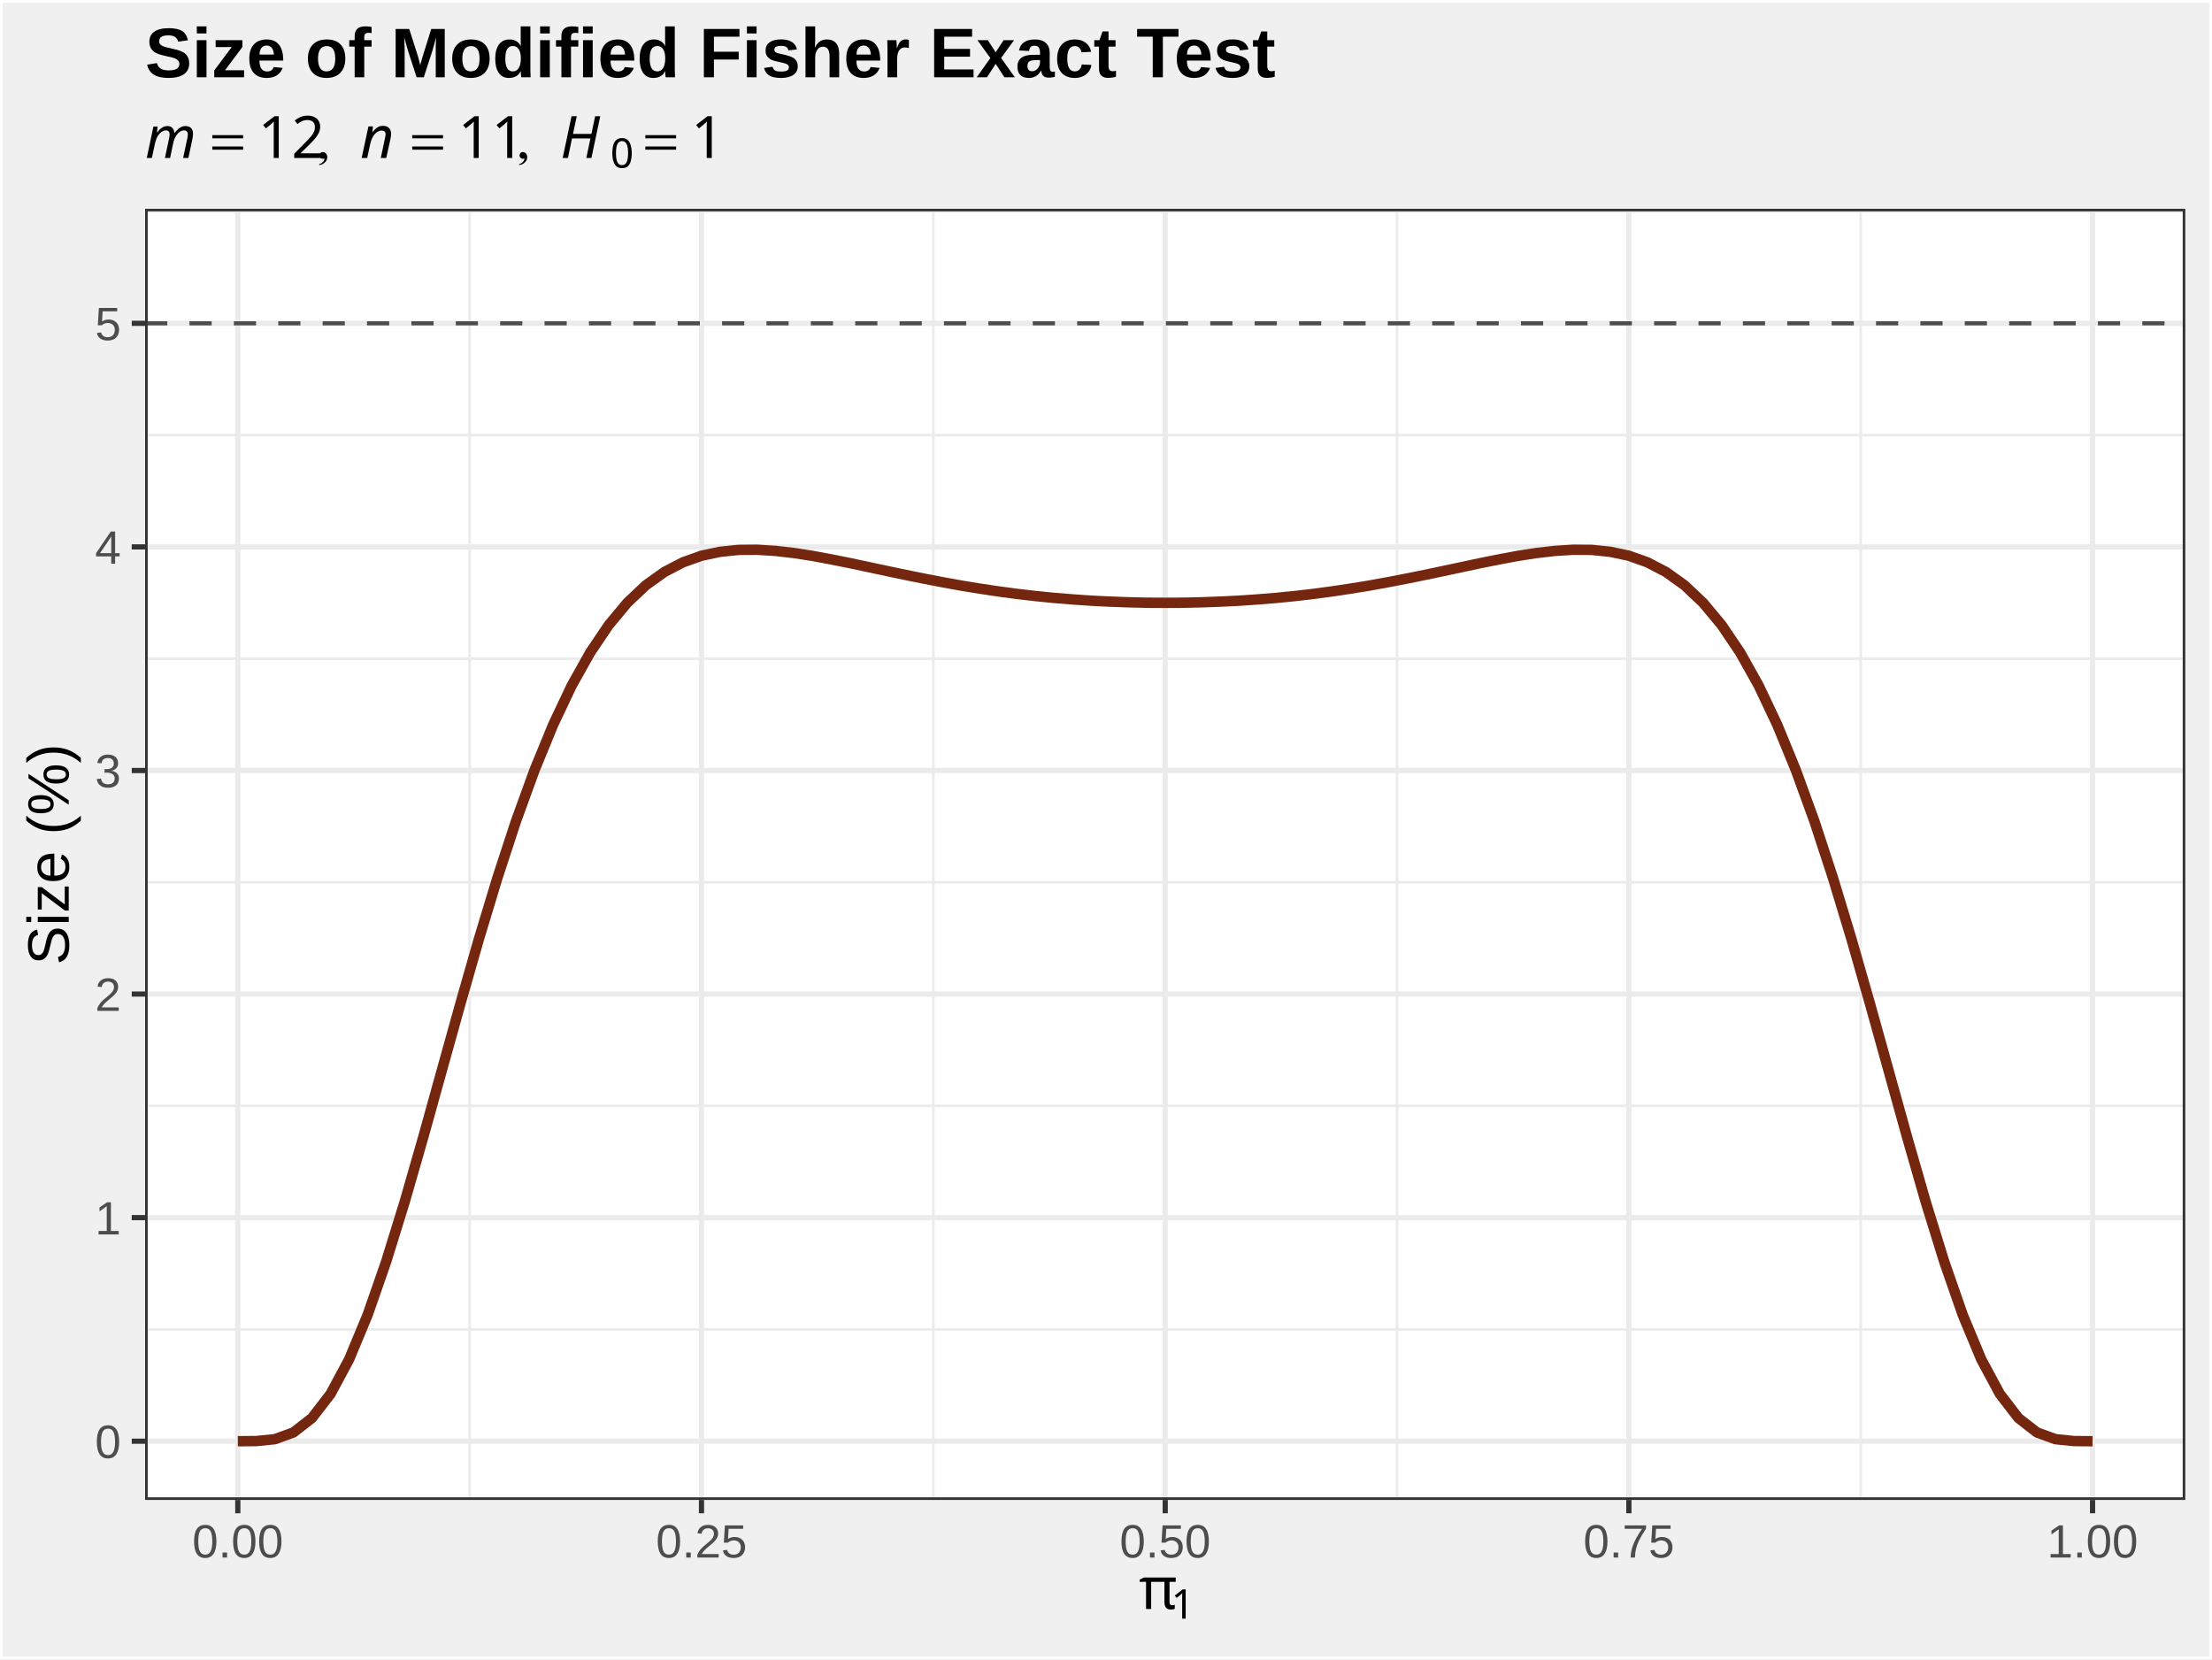
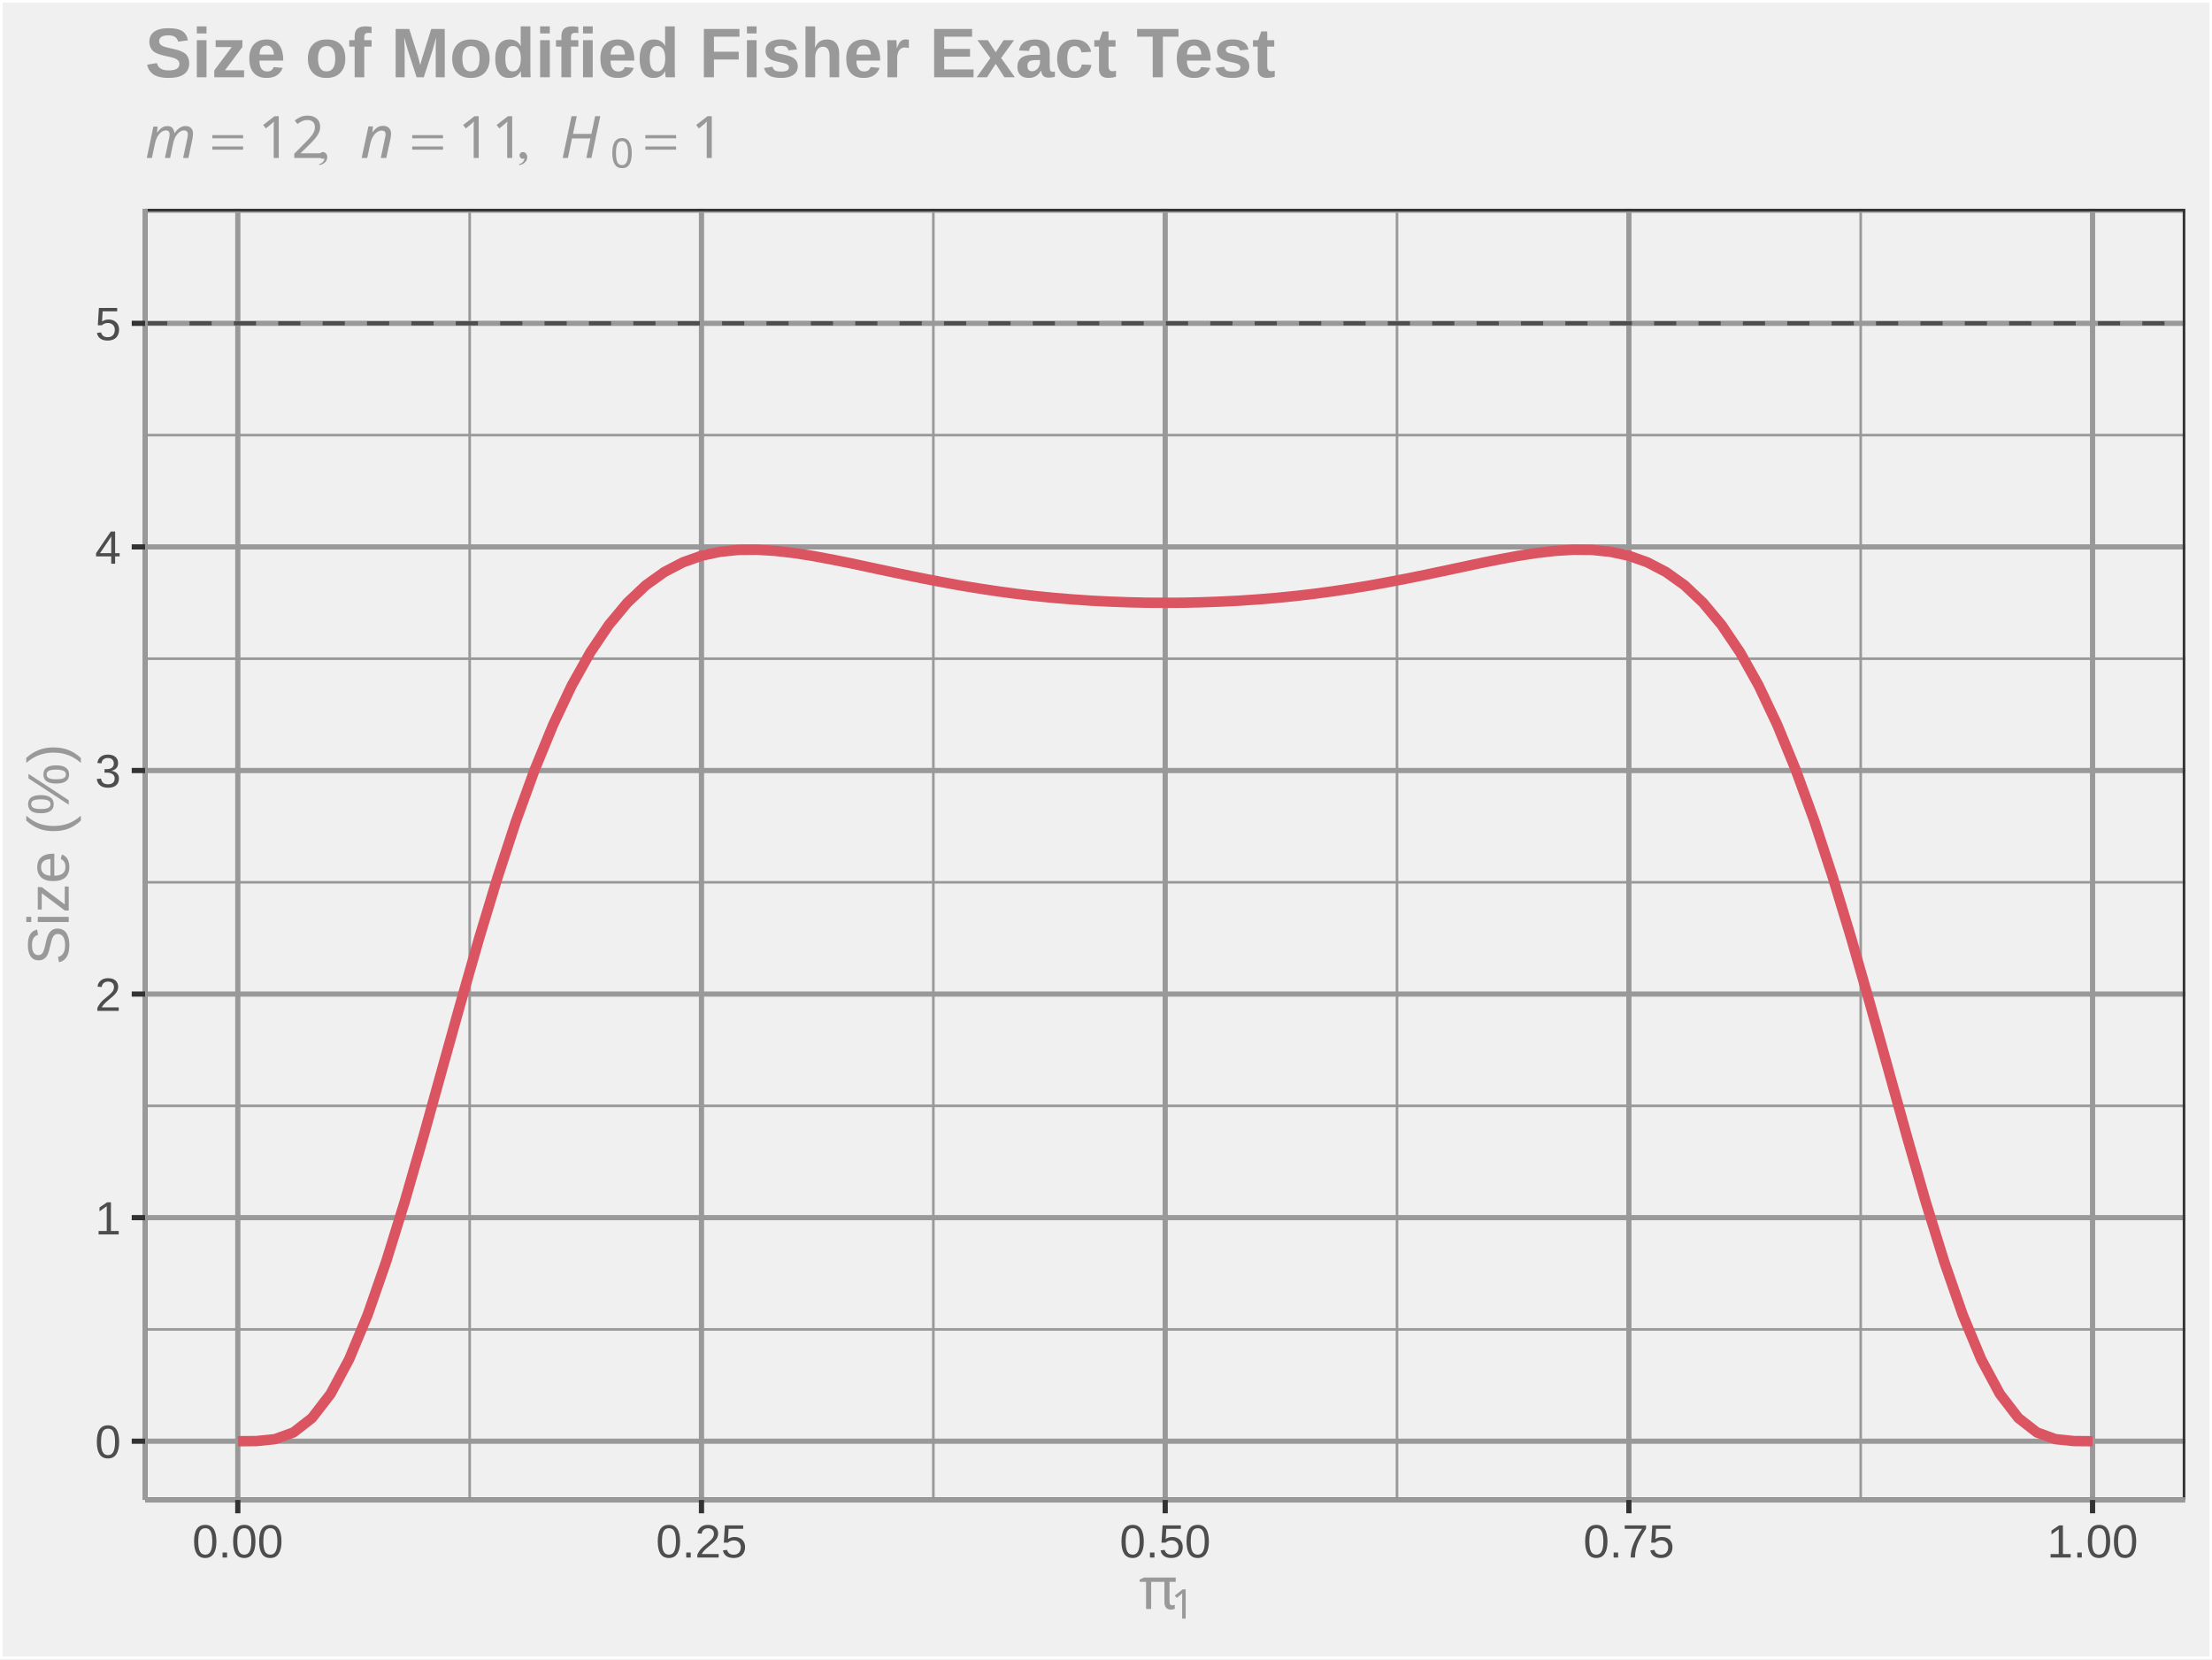
<svg xmlns="http://www.w3.org/2000/svg" class="svglite" width="453.54pt" height="340.16pt" viewBox="0 0 453.54 340.16">
  <defs>
    <style type="text/css">
    .svglite line, .svglite polyline, .svglite polygon, .svglite path, .svglite rect, .svglite circle {
      fill: none;
      stroke: #000000;
      stroke-linecap: round;
      stroke-linejoin: round;
      stroke-miterlimit: 10.00;
    }
    .svglite text {
      white-space: pre;
    }
  </style>
  </defs>
  <rect width="100%" height="100%" style="stroke: none; fill: none;" />
  <defs>
    <clipPath id="cpMC4wMHw0NTMuNTR8MC4wMHwzNDAuMTY=">
      <rect x="0.00" y="0.00" width="453.54" height="340.16" />
    </clipPath>
  </defs>
  <g clip-path="url(#cpMC4wMHw0NTMuNTR8MC4wMHwzNDAuMTY=)">
    <rect x="0" y="0" width="453.54" height="340.16" style="stroke-width: 1.07; stroke: #FFFFFF;" />
  </g>
  <defs>
    <clipPath id="cpMjkuNzV8NDQ4LjA2fDQyLjgwfDMwNy41Mg==">
      <rect x="29.75" y="42.80" width="418.32" height="264.72" />
    </clipPath>
  </defs>
  <g clip-path="url(#cpMjkuNzV8NDQ4LjA2fDQyLjgwfDMwNy41Mg==)">
-     <rect x="29.75" y="42.80" width="418.32" height="264.72" style="stroke-width: 1.07; stroke: none; fill: #FFFFFF;" />
-     <polyline points="29.75,272.56 448.06,272.56 " style="stroke-width: 0.53; stroke: #EBEBEB; stroke-linecap: butt;" />
-     <polyline points="29.75,226.72 448.06,226.72 " style="stroke-width: 0.53; stroke: #EBEBEB; stroke-linecap: butt;" />
-     <polyline points="29.75,180.89 448.06,180.89 " style="stroke-width: 0.53; stroke: #EBEBEB; stroke-linecap: butt;" />
-     <polyline points="29.75,135.05 448.06,135.05 " style="stroke-width: 0.53; stroke: #EBEBEB; stroke-linecap: butt;" />
-     <polyline points="29.75,89.21 448.06,89.21 " style="stroke-width: 0.53; stroke: #EBEBEB; stroke-linecap: butt;" />
-     <polyline points="29.75,43.37 448.06,43.37 " style="stroke-width: 0.53; stroke: #EBEBEB; stroke-linecap: butt;" />
-     <polyline points="96.30,307.52 96.30,42.80 " style="stroke-width: 0.53; stroke: #EBEBEB; stroke-linecap: butt;" />
-     <polyline points="191.37,307.52 191.37,42.80 " style="stroke-width: 0.53; stroke: #EBEBEB; stroke-linecap: butt;" />
-     <polyline points="286.44,307.52 286.44,42.80 " style="stroke-width: 0.53; stroke: #EBEBEB; stroke-linecap: butt;" />
-     <polyline points="381.51,307.52 381.51,42.80 " style="stroke-width: 0.53; stroke: #EBEBEB; stroke-linecap: butt;" />
-     <polyline points="29.75,295.48 448.06,295.48 " style="stroke-width: 1.07; stroke: #EBEBEB; stroke-linecap: butt;" />
-     <polyline points="29.75,249.64 448.06,249.64 " style="stroke-width: 1.07; stroke: #EBEBEB; stroke-linecap: butt;" />
-     <polyline points="29.75,203.80 448.06,203.80 " style="stroke-width: 1.07; stroke: #EBEBEB; stroke-linecap: butt;" />
-     <polyline points="29.75,157.97 448.06,157.97 " style="stroke-width: 1.07; stroke: #EBEBEB; stroke-linecap: butt;" />
-     <polyline points="29.75,112.13 448.06,112.13 " style="stroke-width: 1.07; stroke: #EBEBEB; stroke-linecap: butt;" />
-     <polyline points="29.75,66.29 448.06,66.29 " style="stroke-width: 1.07; stroke: #EBEBEB; stroke-linecap: butt;" />
-     <polyline points="48.76,307.52 48.76,42.80 " style="stroke-width: 1.07; stroke: #EBEBEB; stroke-linecap: butt;" />
-     <polyline points="143.83,307.52 143.83,42.80 " style="stroke-width: 1.07; stroke: #EBEBEB; stroke-linecap: butt;" />
-     <polyline points="238.91,307.52 238.91,42.80 " style="stroke-width: 1.07; stroke: #EBEBEB; stroke-linecap: butt;" />
-     <polyline points="333.98,307.52 333.98,42.80 " style="stroke-width: 1.07; stroke: #EBEBEB; stroke-linecap: butt;" />
-     <polyline points="429.05,307.52 429.05,42.80 " style="stroke-width: 1.07; stroke: #EBEBEB; stroke-linecap: butt;" />
-     <polyline points="48.76,295.48 52.56,295.45 56.37,295.06 60.17,293.68 63.97,290.72 67.78,285.78 71.58,278.70 75.38,269.57 79.18,258.65 82.99,246.34 86.79,233.12 90.59,219.45 94.40,205.78 98.20,192.50 102.00,179.94 105.80,168.34 109.61,157.86 113.41,148.60 117.21,140.57 121.02,133.77 124.82,128.14 128.62,123.58 132.42,119.99 136.23,117.27 140.03,115.29 143.83,113.94 147.64,113.13 151.44,112.74 155.24,112.71 159.04,112.95 162.85,113.39 166.65,113.98 170.45,114.69 174.26,115.45 178.06,116.26 181.86,117.07 185.66,117.87 189.47,118.64 193.27,119.37 197.07,120.06 200.88,120.68 204.68,121.25 208.48,121.76 212.29,122.20 216.09,122.58 219.89,122.89 223.69,123.15 227.50,123.34 231.30,123.48 235.10,123.57 238.91,123.59 242.71,123.57 246.51,123.48 250.31,123.34 254.12,123.15 257.92,122.89 261.72,122.58 265.53,122.20 269.33,121.76 273.13,121.25 276.93,120.68 280.74,120.06 284.54,119.37 288.34,118.64 292.15,117.87 295.95,117.07 299.75,116.26 303.55,115.45 307.36,114.69 311.16,113.98 314.96,113.39 318.77,112.95 322.57,112.71 326.37,112.74 330.17,113.13 333.98,113.94 337.78,115.29 341.58,117.27 345.39,119.99 349.19,123.58 352.99,128.14 356.79,133.77 360.60,140.57 364.40,148.60 368.20,157.86 372.01,168.34 375.81,179.94 379.61,192.50 383.41,205.78 387.22,219.45 391.02,233.12 394.82,246.34 398.63,258.65 402.43,269.57 406.23,278.70 410.04,285.78 413.84,290.72 417.64,293.68 421.44,295.06 425.25,295.45 429.05,295.48 " style="stroke-width: 2.13; stroke: #75260E; stroke-linecap: butt;" />
+     <rect x="29.75" y="42.80" width="418.32" height="264.72" style="stroke-width: 1.07; stroke: none;" />
+     <polyline points="29.75,272.56 448.06,272.56 " style="stroke-width: 0.53; stroke: #999999; stroke-linecap: butt;" />
+     <polyline points="29.75,226.72 448.06,226.72 " style="stroke-width: 0.53; stroke: #999999; stroke-linecap: butt;" />
+     <polyline points="29.75,180.89 448.06,180.89 " style="stroke-width: 0.53; stroke: #999999; stroke-linecap: butt;" />
+     <polyline points="29.75,135.05 448.06,135.05 " style="stroke-width: 0.53; stroke: #999999; stroke-linecap: butt;" />
+     <polyline points="29.75,89.21 448.06,89.21 " style="stroke-width: 0.53; stroke: #999999; stroke-linecap: butt;" />
+     <polyline points="29.75,43.37 448.06,43.37 " style="stroke-width: 0.53; stroke: #999999; stroke-linecap: butt;" />
+     <polyline points="96.30,307.52 96.30,42.80 " style="stroke-width: 0.53; stroke: #999999; stroke-linecap: butt;" />
+     <polyline points="191.37,307.52 191.37,42.80 " style="stroke-width: 0.53; stroke: #999999; stroke-linecap: butt;" />
+     <polyline points="286.44,307.52 286.44,42.80 " style="stroke-width: 0.53; stroke: #999999; stroke-linecap: butt;" />
+     <polyline points="381.51,307.52 381.51,42.80 " style="stroke-width: 0.53; stroke: #999999; stroke-linecap: butt;" />
+     <polyline points="29.75,295.48 448.06,295.48 " style="stroke-width: 1.07; stroke: #999999; stroke-linecap: butt;" />
+     <polyline points="29.75,249.64 448.06,249.64 " style="stroke-width: 1.07; stroke: #999999; stroke-linecap: butt;" />
+     <polyline points="29.75,203.80 448.06,203.80 " style="stroke-width: 1.07; stroke: #999999; stroke-linecap: butt;" />
+     <polyline points="29.75,157.97 448.06,157.97 " style="stroke-width: 1.07; stroke: #999999; stroke-linecap: butt;" />
+     <polyline points="29.75,112.13 448.06,112.13 " style="stroke-width: 1.07; stroke: #999999; stroke-linecap: butt;" />
+     <polyline points="29.75,66.29 448.06,66.29 " style="stroke-width: 1.07; stroke: #999999; stroke-linecap: butt;" />
+     <polyline points="48.76,307.52 48.76,42.80 " style="stroke-width: 1.07; stroke: #999999; stroke-linecap: butt;" />
+     <polyline points="143.83,307.52 143.83,42.80 " style="stroke-width: 1.07; stroke: #999999; stroke-linecap: butt;" />
+     <polyline points="238.91,307.52 238.91,42.80 " style="stroke-width: 1.07; stroke: #999999; stroke-linecap: butt;" />
+     <polyline points="333.98,307.52 333.98,42.80 " style="stroke-width: 1.07; stroke: #999999; stroke-linecap: butt;" />
+     <polyline points="429.05,307.52 429.05,42.80 " style="stroke-width: 1.07; stroke: #999999; stroke-linecap: butt;" />
+     <polyline points="48.76,295.48 52.56,295.45 56.37,295.06 60.17,293.68 63.97,290.72 67.78,285.78 71.58,278.70 75.38,269.57 79.18,258.65 82.99,246.34 86.79,233.12 90.59,219.45 94.40,205.78 98.20,192.50 102.00,179.94 105.80,168.34 109.61,157.86 113.41,148.60 117.21,140.57 121.02,133.77 124.82,128.14 128.62,123.58 132.42,119.99 136.23,117.27 140.03,115.29 143.83,113.94 147.64,113.13 151.44,112.74 155.24,112.71 159.04,112.95 162.85,113.39 166.65,113.98 170.45,114.69 174.26,115.45 178.06,116.26 181.86,117.07 185.66,117.87 189.47,118.64 193.27,119.37 197.07,120.06 200.88,120.68 204.68,121.25 208.48,121.76 212.29,122.20 216.09,122.58 219.89,122.89 223.69,123.15 227.50,123.34 231.30,123.48 235.10,123.57 238.91,123.59 242.71,123.57 246.51,123.48 250.31,123.34 254.12,123.15 257.92,122.89 261.72,122.58 265.53,122.20 269.33,121.76 273.13,121.25 276.93,120.68 280.74,120.06 284.54,119.37 288.34,118.64 292.15,117.87 295.95,117.07 299.75,116.26 303.55,115.45 307.36,114.69 311.16,113.98 314.96,113.39 318.77,112.95 322.57,112.71 326.37,112.74 330.17,113.13 333.98,113.94 337.78,115.29 341.58,117.27 345.39,119.99 349.19,123.58 352.99,128.14 356.79,133.77 360.60,140.57 364.40,148.60 368.20,157.86 372.01,168.34 375.81,179.94 379.61,192.50 383.41,205.78 387.22,219.45 391.02,233.12 394.82,246.34 398.63,258.65 402.43,269.57 406.23,278.70 410.04,285.78 413.84,290.72 417.64,293.68 421.44,295.06 425.25,295.45 429.05,295.48 " style="stroke-width: 2.13; stroke: #DB5461; stroke-linecap: butt;" />
    <line x1="29.75" y1="66.29" x2="448.06" y2="66.29" style="stroke-width: 0.85; stroke: #4D4D4D; stroke-dasharray: 4.55,4.55; stroke-linecap: butt;" />
    <rect x="29.75" y="42.80" width="418.32" height="264.72" style="stroke-width: 1.07; stroke: #333333;" />
  </g>
  <g clip-path="url(#cpMC4wMHw0NTMuNTR8MC4wMHwzNDAuMTY=)">
+     <polyline points="29.75,307.52 29.75,42.80 " style="stroke-width: 1.07; stroke: #999999; stroke-linecap: butt;" />
    <text x="24.82" y="298.92" text-anchor="end" style="font-size: 9.60px;fill: #4D4D4D; font-family: &quot;Arial&quot;;" textLength="5.34px" lengthAdjust="spacingAndGlyphs">0</text>
    <text x="24.82" y="253.09" text-anchor="end" style="font-size: 9.60px;fill: #4D4D4D; font-family: &quot;Arial&quot;;" textLength="5.34px" lengthAdjust="spacingAndGlyphs">1</text>
    <text x="24.82" y="207.25" text-anchor="end" style="font-size: 9.60px;fill: #4D4D4D; font-family: &quot;Arial&quot;;" textLength="5.34px" lengthAdjust="spacingAndGlyphs">2</text>
    <text x="24.82" y="161.41" text-anchor="end" style="font-size: 9.60px;fill: #4D4D4D; font-family: &quot;Arial&quot;;" textLength="5.34px" lengthAdjust="spacingAndGlyphs">3</text>
    <text x="24.82" y="115.57" text-anchor="end" style="font-size: 9.60px;fill: #4D4D4D; font-family: &quot;Arial&quot;;" textLength="5.34px" lengthAdjust="spacingAndGlyphs">4</text>
    <text x="24.82" y="69.73" text-anchor="end" style="font-size: 9.60px;fill: #4D4D4D; font-family: &quot;Arial&quot;;" textLength="5.34px" lengthAdjust="spacingAndGlyphs">5</text>
    <polyline points="27.01,295.48 29.75,295.48 " style="stroke-width: 1.07; stroke: #333333; stroke-linecap: butt;" />
    <polyline points="27.01,249.64 29.75,249.64 " style="stroke-width: 1.07; stroke: #333333; stroke-linecap: butt;" />
    <polyline points="27.01,203.80 29.75,203.80 " style="stroke-width: 1.07; stroke: #333333; stroke-linecap: butt;" />
    <polyline points="27.01,157.97 29.75,157.97 " style="stroke-width: 1.07; stroke: #333333; stroke-linecap: butt;" />
    <polyline points="27.01,112.13 29.75,112.13 " style="stroke-width: 1.07; stroke: #333333; stroke-linecap: butt;" />
    <polyline points="27.01,66.29 29.75,66.29 " style="stroke-width: 1.07; stroke: #333333; stroke-linecap: butt;" />
+     <polyline points="29.75,307.52 448.06,307.52 " style="stroke-width: 1.07; stroke: #999999; stroke-linecap: butt;" />
    <polyline points="48.76,310.26 48.76,307.52 " style="stroke-width: 1.07; stroke: #333333; stroke-linecap: butt;" />
    <polyline points="143.83,310.26 143.83,307.52 " style="stroke-width: 1.07; stroke: #333333; stroke-linecap: butt;" />
    <polyline points="238.91,310.26 238.91,307.52 " style="stroke-width: 1.07; stroke: #333333; stroke-linecap: butt;" />
    <polyline points="333.98,310.26 333.98,307.52 " style="stroke-width: 1.07; stroke: #333333; stroke-linecap: butt;" />
    <polyline points="429.05,310.26 429.05,307.52 " style="stroke-width: 1.07; stroke: #333333; stroke-linecap: butt;" />
    <text x="48.76" y="319.33" text-anchor="middle" style="font-size: 9.60px;fill: #4D4D4D; font-family: &quot;Arial&quot;;" textLength="18.67px" lengthAdjust="spacingAndGlyphs">0.00</text>
    <text x="143.83" y="319.33" text-anchor="middle" style="font-size: 9.60px;fill: #4D4D4D; font-family: &quot;Arial&quot;;" textLength="18.67px" lengthAdjust="spacingAndGlyphs">0.25</text>
    <text x="238.91" y="319.33" text-anchor="middle" style="font-size: 9.60px;fill: #4D4D4D; font-family: &quot;Arial&quot;;" textLength="18.67px" lengthAdjust="spacingAndGlyphs">0.50</text>
    <text x="333.98" y="319.33" text-anchor="middle" style="font-size: 9.60px;fill: #4D4D4D; font-family: &quot;Arial&quot;;" textLength="18.67px" lengthAdjust="spacingAndGlyphs">0.75</text>
    <text x="429.05" y="319.33" text-anchor="middle" style="font-size: 9.60px;fill: #4D4D4D; font-family: &quot;Arial&quot;;" textLength="18.67px" lengthAdjust="spacingAndGlyphs">1.00</text>
-     <text x="233.53" y="329.87" style="font-size: 12.00px; font-family: &quot;Symbol&quot;;" textLength="6.59px" lengthAdjust="spacingAndGlyphs">π</text>
-     <text x="240.12" y="331.86" style="font-size: 8.40px; font-family: &quot;STIX Two Text&quot;;" textLength="4.15px" lengthAdjust="spacingAndGlyphs">1</text>
-     <text transform="translate(14.09,175.16) rotate(-90)" text-anchor="middle" style="font-size: 12.00px; font-family: &quot;Arial&quot;;" textLength="45.34px" lengthAdjust="spacingAndGlyphs">Size (%)</text>
-     <text x="29.75" y="32.39" style="font-size: 12.00px; font-style: italic; font-family: &quot;STIX Two Text&quot;;" textLength="9.90px" lengthAdjust="spacingAndGlyphs">m</text>
-     <text x="43.41" y="32.39" style="font-size: 12.00px; font-family: &quot;Symbol&quot;;" textLength="6.59px" lengthAdjust="spacingAndGlyphs">=</text>
-     <text x="52.89" y="32.39" style="font-size: 12.00px; font-family: &quot;STIX Two Text&quot;;" textLength="11.88px" lengthAdjust="spacingAndGlyphs">12</text>
-     <text x="64.77" y="32.39" style="font-size: 12.00px; font-family: &quot;Symbol&quot;;" textLength="3.00px" lengthAdjust="spacingAndGlyphs">,</text>
-     <text x="67.77" y="32.39" style="font-size: 12.00px; font-family: &quot;Symbol&quot;;" textLength="3.00px" lengthAdjust="spacingAndGlyphs"> </text>
-     <text x="73.87" y="32.39" style="font-size: 12.00px; font-style: italic; font-family: &quot;STIX Two Text&quot;;" textLength="6.77px" lengthAdjust="spacingAndGlyphs">n</text>
-     <text x="84.40" y="32.39" style="font-size: 12.00px; font-family: &quot;Symbol&quot;;" textLength="6.59px" lengthAdjust="spacingAndGlyphs">=</text>
-     <text x="93.89" y="32.39" style="font-size: 12.00px; font-family: &quot;STIX Two Text&quot;;" textLength="11.88px" lengthAdjust="spacingAndGlyphs">11</text>
-     <text x="105.77" y="32.39" style="font-size: 12.00px; font-family: &quot;Symbol&quot;;" textLength="3.00px" lengthAdjust="spacingAndGlyphs">,</text>
-     <text x="108.77" y="32.39" style="font-size: 12.00px; font-family: &quot;Symbol&quot;;" textLength="3.00px" lengthAdjust="spacingAndGlyphs"> </text>
-     <text x="114.87" y="32.39" style="font-size: 12.00px; font-style: italic; font-family: &quot;STIX Two Text&quot;;" textLength="9.09px" lengthAdjust="spacingAndGlyphs">H</text>
-     <text x="125.14" y="34.40" style="font-size: 8.40px; font-family: &quot;STIX Two Text&quot;;" textLength="4.15px" lengthAdjust="spacingAndGlyphs">0</text>
-     <text x="132.19" y="32.39" style="font-size: 12.00px; font-family: &quot;Symbol&quot;;" textLength="6.59px" lengthAdjust="spacingAndGlyphs">=</text>
-     <text x="141.67" y="32.39" style="font-size: 12.00px; font-family: &quot;STIX Two Text&quot;;" textLength="5.94px" lengthAdjust="spacingAndGlyphs">1</text>
-     <text x="29.75" y="15.84" style="font-size: 14.40px; font-weight: bold; font-family: &quot;Arial&quot;;" textLength="232.73px" lengthAdjust="spacingAndGlyphs">Size of Modified Fisher Exact Test</text>
+     <text x="233.53" y="329.87" style="font-size: 12.00px;fill: #999999; font-family: &quot;Symbol&quot;;" textLength="6.59px" lengthAdjust="spacingAndGlyphs">π</text>
+     <text x="240.12" y="331.86" style="font-size: 8.40px;fill: #999999; font-family: &quot;STIX Two Text&quot;;" textLength="4.15px" lengthAdjust="spacingAndGlyphs">1</text>
+     <text transform="translate(14.09,175.16) rotate(-90)" text-anchor="middle" style="font-size: 12.00px;fill: #999999; font-family: &quot;Arial&quot;;" textLength="45.34px" lengthAdjust="spacingAndGlyphs">Size (%)</text>
+     <text x="29.75" y="32.39" style="font-size: 12.00px; font-style: italic;fill: #999999; font-family: &quot;STIX Two Text&quot;;" textLength="9.90px" lengthAdjust="spacingAndGlyphs">m</text>
+     <text x="43.41" y="32.39" style="font-size: 12.00px;fill: #999999; font-family: &quot;Symbol&quot;;" textLength="6.59px" lengthAdjust="spacingAndGlyphs">=</text>
+     <text x="52.89" y="32.39" style="font-size: 12.00px;fill: #999999; font-family: &quot;STIX Two Text&quot;;" textLength="11.88px" lengthAdjust="spacingAndGlyphs">12</text>
+     <text x="64.77" y="32.39" style="font-size: 12.00px;fill: #999999; font-family: &quot;Symbol&quot;;" textLength="3.00px" lengthAdjust="spacingAndGlyphs">,</text>
+     <text x="67.77" y="32.39" style="font-size: 12.00px;fill: #999999; font-family: &quot;Symbol&quot;;" textLength="3.00px" lengthAdjust="spacingAndGlyphs"> </text>
+     <text x="73.87" y="32.39" style="font-size: 12.00px; font-style: italic;fill: #999999; font-family: &quot;STIX Two Text&quot;;" textLength="6.77px" lengthAdjust="spacingAndGlyphs">n</text>
+     <text x="84.40" y="32.39" style="font-size: 12.00px;fill: #999999; font-family: &quot;Symbol&quot;;" textLength="6.59px" lengthAdjust="spacingAndGlyphs">=</text>
+     <text x="93.89" y="32.39" style="font-size: 12.00px;fill: #999999; font-family: &quot;STIX Two Text&quot;;" textLength="11.88px" lengthAdjust="spacingAndGlyphs">11</text>
+     <text x="105.77" y="32.39" style="font-size: 12.00px;fill: #999999; font-family: &quot;Symbol&quot;;" textLength="3.00px" lengthAdjust="spacingAndGlyphs">,</text>
+     <text x="108.77" y="32.39" style="font-size: 12.00px;fill: #999999; font-family: &quot;Symbol&quot;;" textLength="3.00px" lengthAdjust="spacingAndGlyphs"> </text>
+     <text x="114.87" y="32.39" style="font-size: 12.00px; font-style: italic;fill: #999999; font-family: &quot;STIX Two Text&quot;;" textLength="9.09px" lengthAdjust="spacingAndGlyphs">H</text>
+     <text x="125.14" y="34.40" style="font-size: 8.40px;fill: #999999; font-family: &quot;STIX Two Text&quot;;" textLength="4.15px" lengthAdjust="spacingAndGlyphs">0</text>
+     <text x="132.19" y="32.39" style="font-size: 12.00px;fill: #999999; font-family: &quot;Symbol&quot;;" textLength="6.59px" lengthAdjust="spacingAndGlyphs">=</text>
+     <text x="141.67" y="32.39" style="font-size: 12.00px;fill: #999999; font-family: &quot;STIX Two Text&quot;;" textLength="5.94px" lengthAdjust="spacingAndGlyphs">1</text>
+     <text x="29.75" y="15.84" style="font-size: 14.40px; font-weight: bold;fill: #999999; font-family: &quot;Arial&quot;;" textLength="232.73px" lengthAdjust="spacingAndGlyphs">Size of Modified Fisher Exact Test</text>
  </g>
</svg>
